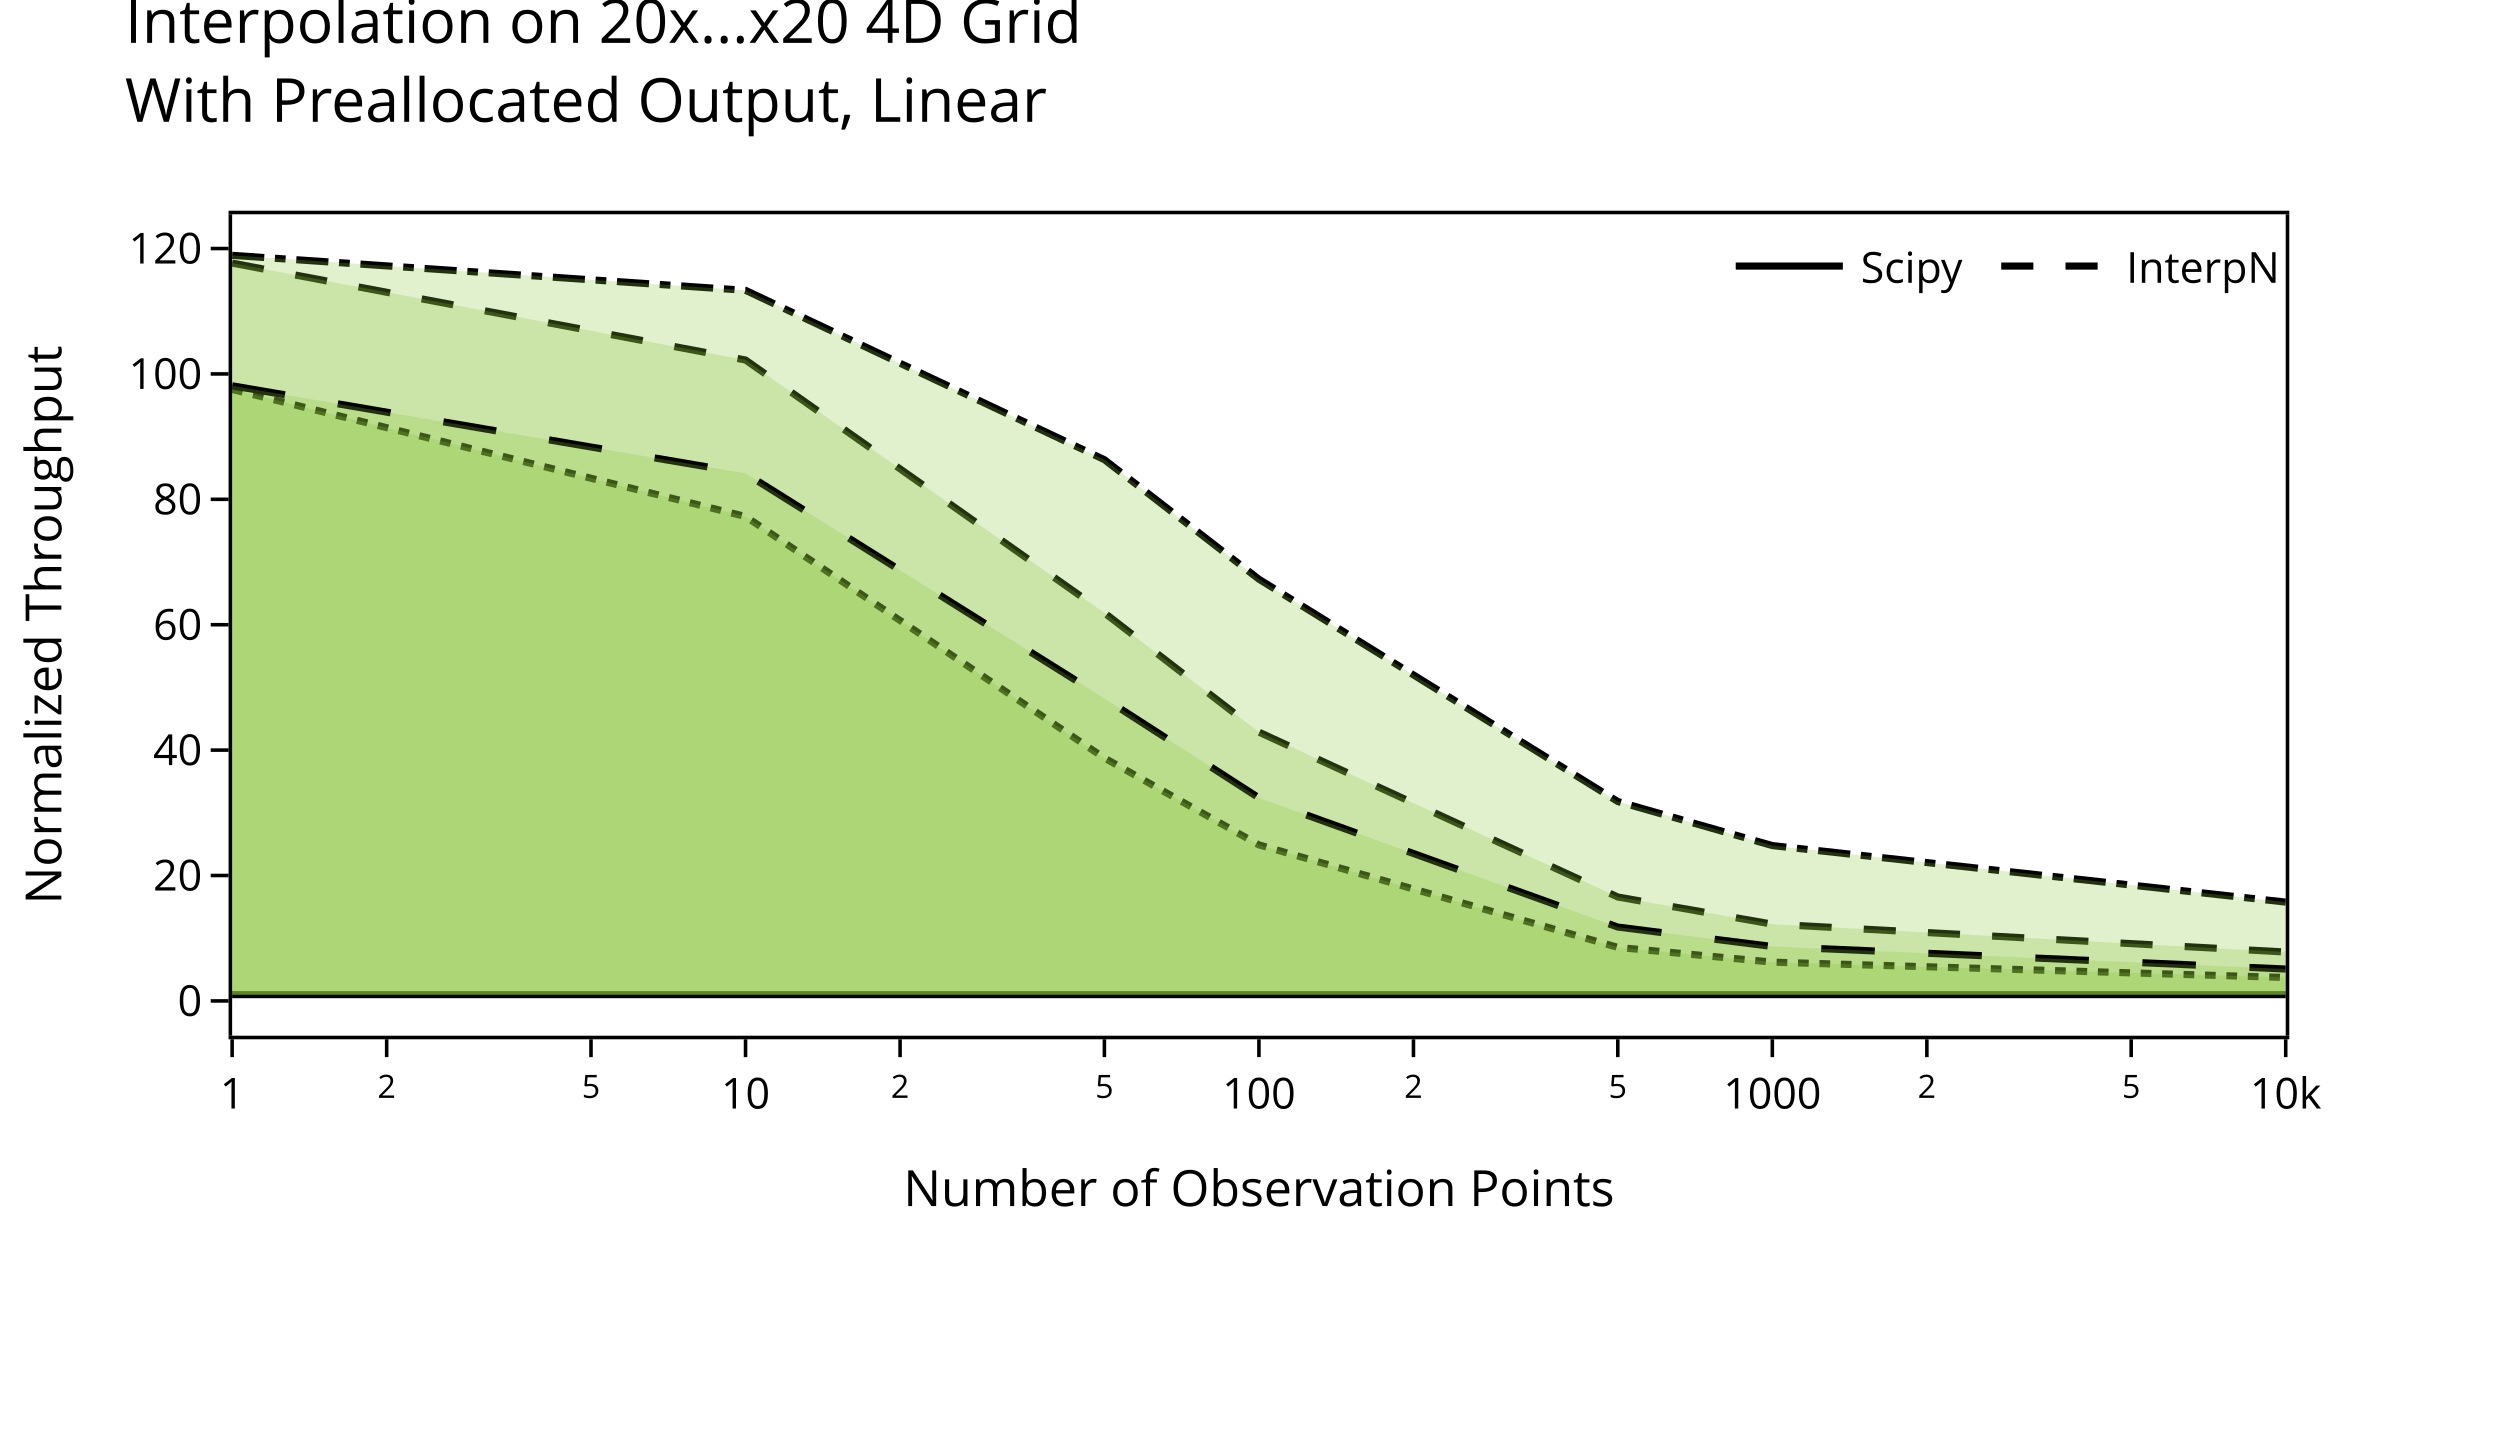
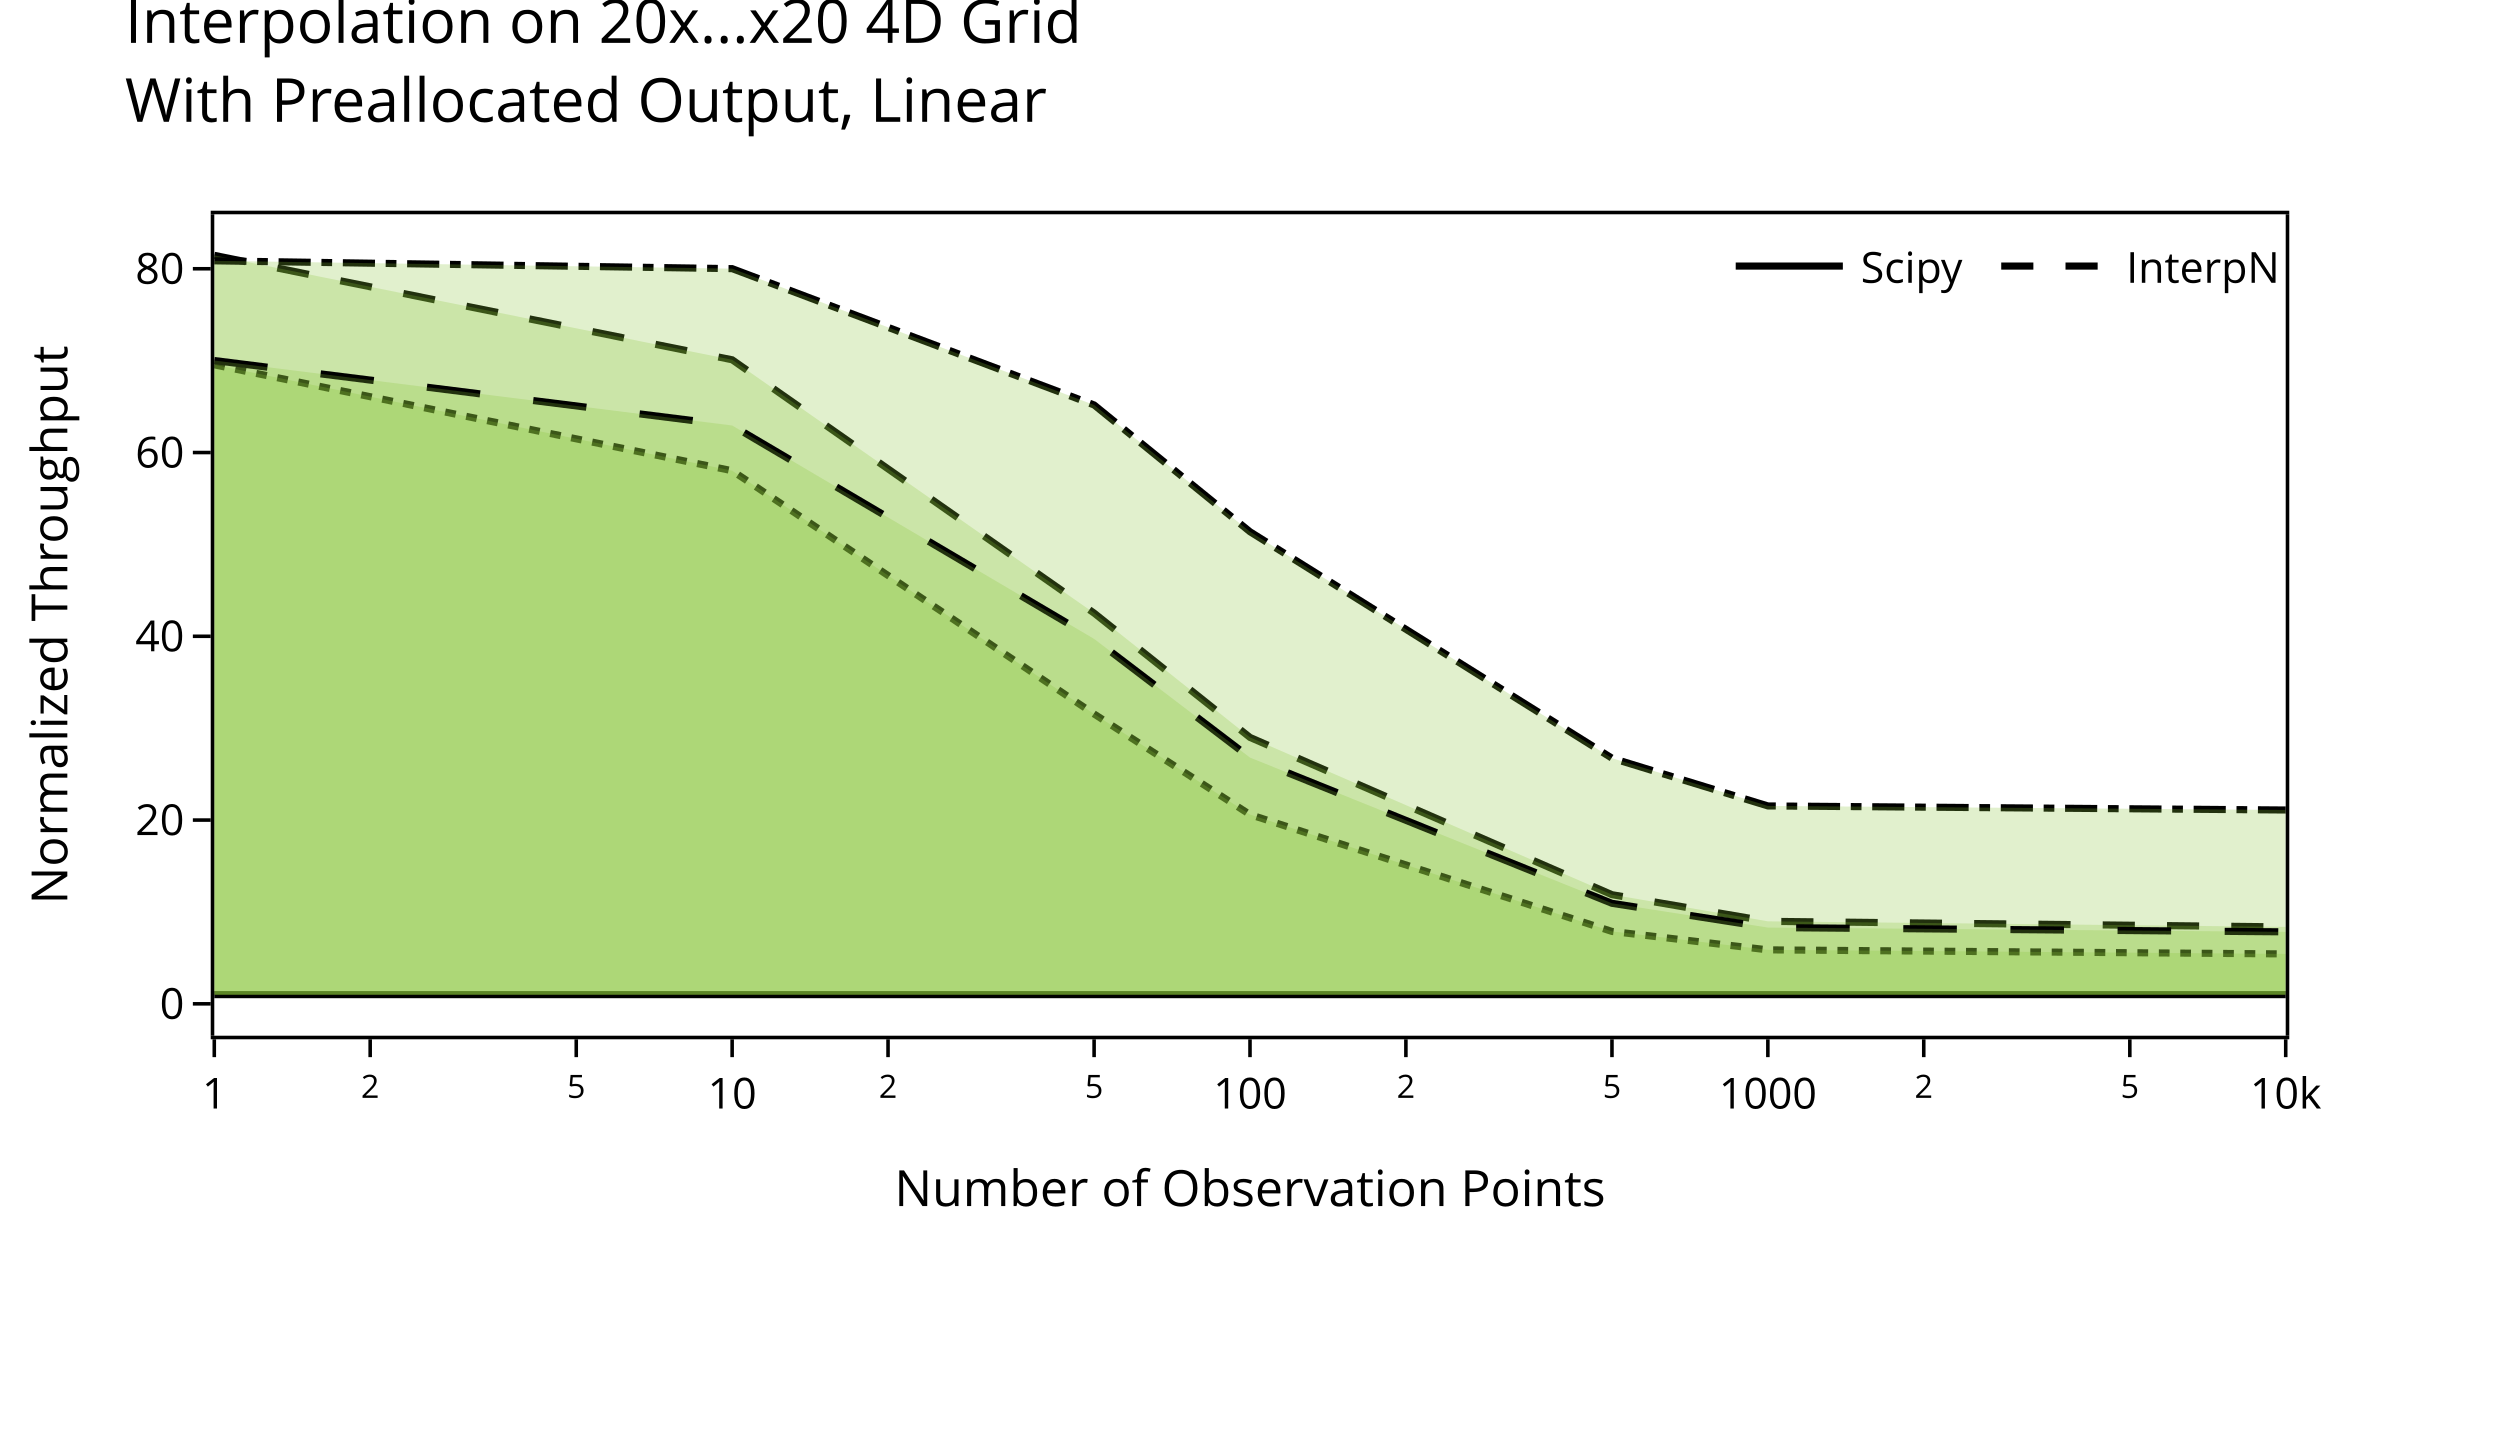
<svg xmlns="http://www.w3.org/2000/svg" class="main-svg" width="700" height="400" style="" viewBox="0 0 700 400">
  <rect x="0" y="0" width="700" height="400" style="fill: rgb(0, 0, 0); fill-opacity: 0;" />
-   <defs id="defs-97a264">
+   <defs id="defs-0ad54a">
    <g class="clips">
-       <clipPath id="clip97a264xyplot" class="plotclip">
-         <rect width="575" height="230" />
+       <clipPath id="clip0ad54axyplot" class="plotclip">
+         <rect width="580" height="230" />
      </clipPath>
-       <clipPath class="axesclip" id="clip97a264x">
-         <rect x="65" y="0" width="575" height="400" />
+       <clipPath class="axesclip" id="clip0ad54ax">
+         <rect x="60" y="0" width="580" height="400" />
      </clipPath>
-       <clipPath class="axesclip" id="clip97a264y">
+       <clipPath class="axesclip" id="clip0ad54ay">
        <rect x="0" y="60" width="700" height="230" />
      </clipPath>
-       <clipPath class="axesclip" id="clip97a264xy">
-         <rect x="65" y="60" width="575" height="230" />
+       <clipPath class="axesclip" id="clip0ad54axy">
+         <rect x="60" y="60" width="580" height="230" />
      </clipPath>
    </g>
    <g class="gradients" />
    <g class="patterns" />
  </defs>
  <g class="bglayer">
-     <rect class="bg" x="65" y="60" width="575" height="230" style="fill: rgb(0, 0, 0); fill-opacity: 0; stroke-width: 0;" />
+     <rect class="bg" x="60" y="60" width="580" height="230" style="fill: rgb(0, 0, 0); fill-opacity: 0; stroke-width: 0;" />
  </g>
  <g class="layer-below">
    <g class="imagelayer" />
    <g class="shapelayer" />
  </g>
  <g class="cartesianlayer">
    <g class="subplot xy">
      <g class="layer-subplot">
        <g class="shapelayer" />
        <g class="imagelayer" />
      </g>
      <g class="minor-gridlayer">
        <g class="x" />
        <g class="y" />
      </g>
      <g class="gridlayer">
        <g class="x" />
        <g class="y" />
      </g>
      <g class="zerolinelayer" />
      <g class="layer-between">
        <g class="shapelayer" />
        <g class="imagelayer" />
      </g>
      <path class="xlines-below" />
      <path class="ylines-below" />
      <g class="overlines-below" />
      <g class="xaxislayer-below" />
      <g class="yaxislayer-below" />
      <g class="overaxes-below" />
      <g class="overplot">
-         <g class="xy" transform="translate(65,60)" clip-path="url(#clip97a264xyplot)">
+         <g class="xy" transform="translate(60,60)" clip-path="url(#clip0ad54axyplot)">
          <g class="scatterlayer mlayer">
-             <g class="trace scatter tracecf3f0a" style="stroke-miterlimit: 2; opacity: 1;">
-               <g class="fills" />
-               <g class="errorbars" />
-               <g class="lines">
-                 <path class="js-line" d="M0,218.5L575,218.5" style="vector-effect: none; fill: none; stroke: rgb(0, 0, 0); stroke-opacity: 1; stroke-width: 2px; opacity: 1;" />
-               </g>
-               <g class="points" />
-               <g class="text" />
-             </g>
-             <g class="trace scatter tracee11a5b" style="stroke-miterlimit: 2; opacity: 1;">
-               <g class="fills" />
-               <g class="errorbars" />
-               <g class="lines">
-                 <path class="js-line" d="M0,13.67L143.75,40.8L244.23,111.6L287.5,145L387.98,191.16L431.25,198.76L575,206.57" style="vector-effect: none; fill: none; stroke: rgb(0, 0, 0); stroke-opacity: 1; stroke-dasharray: 9px, 9px; stroke-width: 2px; opacity: 1;" />
-               </g>
-               <g class="points" />
-               <g class="text" />
-             </g>
-             <g class="trace scatter trace7597ea" style="stroke-miterlimit: 2; opacity: 1;">
+             <g class="trace scatter traceb556b0" style="stroke-miterlimit: 2; opacity: 1;">
+               <g class="fills" />
+               <g class="errorbars" />
+               <g class="lines">
+                 <path class="js-line" d="M0,218.5L580,218.5" style="vector-effect: none; fill: none; stroke: rgb(0, 0, 0); stroke-opacity: 1; stroke-width: 2px; opacity: 1;" />
+               </g>
+               <g class="points" />
+               <g class="text" />
+             </g>
+             <g class="trace scatter trace766893" style="stroke-miterlimit: 2; opacity: 1;">
+               <g class="fills" />
+               <g class="errorbars" />
+               <g class="lines">
+                 <path class="js-line" d="M0,11.5L145,40.74L246.35,111.67L290,146.48L391.35,190.51L435,197.97L580,199.53" style="vector-effect: none; fill: none; stroke: rgb(0, 0, 0); stroke-opacity: 1; stroke-dasharray: 9px, 9px; stroke-width: 2px; opacity: 1;" />
+               </g>
+               <g class="points" />
+               <g class="text" />
+             </g>
+             <g class="trace scatter trace0838ac" style="stroke-miterlimit: 2; opacity: 1;">
              <g class="fills">
                <g>
-                   <path class="js-fill" d="M0,13.67L143.75,40.8L244.23,111.6L287.5,145L387.98,191.16L431.25,198.76L575,206.57L575,218.5L431.25,218.5L0,218.5Z" style="fill: rgb(139, 196, 59); fill-opacity: 0.25; stroke-width: 0;" />
+                   <path class="js-fill" d="M0,11.5L145,40.74L246.35,111.67L290,146.48L391.35,190.51L435,197.97L580,199.53L580,218.5L435,218.5L0,218.5Z" style="fill: rgb(139, 196, 59); fill-opacity: 0.25; stroke-width: 0;" />
                </g>
              </g>
              <g class="errorbars" />
              <g class="lines">
-                 <path class="js-line" d="M0,13.67L143.75,40.8L244.23,111.6L287.5,145L387.98,191.16L431.25,198.76L575,206.57L575,218.5L431.25,218.5L0,218.5" style="vector-effect: none; fill: none; stroke: rgb(0, 204, 150); stroke-opacity: 1; stroke-width: 0px; opacity: 1;" />
-               </g>
-               <g class="points" />
-               <g class="text" />
-             </g>
-             <g class="trace scatter trace10a3a9" style="stroke-miterlimit: 2; opacity: 1;">
-               <g class="fills" />
-               <g class="errorbars" />
-               <g class="lines">
-                 <path class="js-line" d="M0,49.04L143.75,84.62L244.23,152.24L287.5,176.57L387.98,205.26L431.25,209.4L575,213.7" style="vector-effect: none; fill: none; stroke: rgb(0, 0, 0); stroke-opacity: 1; stroke-dasharray: 3px, 3px; stroke-width: 2px; opacity: 1;" />
-               </g>
-               <g class="points" />
-               <g class="text" />
-             </g>
-             <g class="trace scatter trace38a19e" style="stroke-miterlimit: 2; opacity: 1;">
+                 <path class="js-line" d="M0,11.5L145,40.74L246.35,111.67L290,146.48L391.35,190.51L435,197.97L580,199.53L580,218.5L435,218.5L0,218.5" style="vector-effect: none; fill: none; stroke: rgb(0, 204, 150); stroke-opacity: 1; stroke-width: 0px; opacity: 1;" />
+               </g>
+               <g class="points" />
+               <g class="text" />
+             </g>
+             <g class="trace scatter trace4f460a" style="stroke-miterlimit: 2; opacity: 1;">
+               <g class="fills" />
+               <g class="errorbars" />
+               <g class="lines">
+                 <path class="js-line" d="M0,42.15L145,71.8L246.35,139.92L290,168.09L391.35,200.8L435,205.96L580,207.1" style="vector-effect: none; fill: none; stroke: rgb(0, 0, 0); stroke-opacity: 1; stroke-dasharray: 3px, 3px; stroke-width: 2px; opacity: 1;" />
+               </g>
+               <g class="points" />
+               <g class="text" />
+             </g>
+             <g class="trace scatter tracedf3b9d" style="stroke-miterlimit: 2; opacity: 1;">
              <g class="fills">
                <g>
-                   <path class="js-fill" d="M0,49.04L143.75,84.62L244.23,152.24L287.5,176.57L387.98,205.26L431.25,209.4L575,213.7L575,218.5L431.25,218.5L0,218.5Z" style="fill: rgb(139, 196, 59); fill-opacity: 0.25; stroke-width: 0;" />
+                   <path class="js-fill" d="M0,42.15L145,71.8L246.35,139.92L290,168.09L391.35,200.8L435,205.96L580,207.1L580,218.5L435,218.5L0,218.5Z" style="fill: rgb(139, 196, 59); fill-opacity: 0.25; stroke-width: 0;" />
                </g>
              </g>
              <g class="errorbars" />
              <g class="lines">
-                 <path class="js-line" d="M0,49.04L143.75,84.62L244.23,152.24L287.5,176.57L387.98,205.26L431.25,209.4L575,213.7L575,218.5L431.25,218.5L0,218.5" style="vector-effect: none; fill: none; stroke: rgb(255, 161, 90); stroke-opacity: 1; stroke-width: 0px; opacity: 1;" />
-               </g>
-               <g class="points" />
-               <g class="text" />
-             </g>
-             <g class="trace scatter traceb1a1ba" style="stroke-miterlimit: 2; opacity: 1;">
-               <g class="fills" />
-               <g class="errorbars" />
-               <g class="lines">
-                 <path class="js-line" d="M0,11.5L143.75,21.29L244.23,68.71L287.5,102.18L387.98,164.42L431.25,176.76L575,192.59" style="vector-effect: none; fill: none; stroke: rgb(0, 0, 0); stroke-opacity: 1; stroke-dasharray: 9px, 3px, 3px, 3px; stroke-width: 2px; opacity: 1;" />
-               </g>
-               <g class="points" />
-               <g class="text" />
-             </g>
-             <g class="trace scatter trace8bfd87" style="stroke-miterlimit: 2; opacity: 1;">
+                 <path class="js-line" d="M0,42.15L145,71.8L246.35,139.92L290,168.09L391.35,200.8L435,205.96L580,207.1L580,218.5L435,218.5L0,218.5" style="vector-effect: none; fill: none; stroke: rgb(255, 161, 90); stroke-opacity: 1; stroke-width: 0px; opacity: 1;" />
+               </g>
+               <g class="points" />
+               <g class="text" />
+             </g>
+             <g class="trace scatter trace78c670" style="stroke-miterlimit: 2; opacity: 1;">
+               <g class="fills" />
+               <g class="errorbars" />
+               <g class="lines">
+                 <path class="js-line" d="M0,13.03L145,15.22L246.35,53.39L290,88.89L391.35,152.29L435,165.66L580,166.8" style="vector-effect: none; fill: none; stroke: rgb(0, 0, 0); stroke-opacity: 1; stroke-dasharray: 9px, 3px, 3px, 3px; stroke-width: 2px; opacity: 1;" />
+               </g>
+               <g class="points" />
+               <g class="text" />
+             </g>
+             <g class="trace scatter tracea3c575" style="stroke-miterlimit: 2; opacity: 1;">
              <g class="fills">
                <g>
-                   <path class="js-fill" d="M0,11.5L143.75,21.29L244.23,68.71L287.5,102.18L387.98,164.42L431.25,176.76L575,192.59L575,218.5L431.25,218.5L0,218.5Z" style="fill: rgb(139, 196, 59); fill-opacity: 0.25; stroke-width: 0;" />
+                   <path class="js-fill" d="M0,13.03L145,15.22L246.35,53.39L290,88.89L391.35,152.29L435,165.66L580,166.8L580,218.5L435,218.5L0,218.5Z" style="fill: rgb(139, 196, 59); fill-opacity: 0.25; stroke-width: 0;" />
                </g>
              </g>
              <g class="errorbars" />
              <g class="lines">
-                 <path class="js-line" d="M0,11.5L143.75,21.29L244.23,68.71L287.5,102.18L387.98,164.42L431.25,176.76L575,192.59L575,218.5L431.25,218.5L0,218.5" style="vector-effect: none; fill: none; stroke: rgb(255, 102, 146); stroke-opacity: 1; stroke-width: 0px; opacity: 1;" />
-               </g>
-               <g class="points" />
-               <g class="text" />
-             </g>
-             <g class="trace scatter tracebc4233" style="stroke-miterlimit: 2; opacity: 1;">
-               <g class="fills" />
-               <g class="errorbars" />
-               <g class="lines">
-                 <path class="js-line" d="M0,48.02L143.75,72.56L244.23,135.54L287.5,163.41L387.98,199.58L431.25,205.02L575,211.33" style="vector-effect: none; fill: none; stroke: rgb(0, 0, 0); stroke-opacity: 1; stroke-dasharray: 15px, 15px; stroke-width: 2px; opacity: 1;" />
-               </g>
-               <g class="points" />
-               <g class="text" />
-             </g>
-             <g class="trace scatter tracef66960" style="stroke-miterlimit: 2; opacity: 1;">
+                 <path class="js-line" d="M0,13.03L145,15.22L246.35,53.39L290,88.89L391.35,152.29L435,165.66L580,166.8L580,218.5L435,218.5L0,218.5" style="vector-effect: none; fill: none; stroke: rgb(255, 102, 146); stroke-opacity: 1; stroke-width: 0px; opacity: 1;" />
+               </g>
+               <g class="points" />
+               <g class="text" />
+             </g>
+             <g class="trace scatter tracea93200" style="stroke-miterlimit: 2; opacity: 1;">
+               <g class="fills" />
+               <g class="errorbars" />
+               <g class="lines">
+                 <path class="js-line" d="M0,40.95L145,59.14L246.35,118.9L290,152.13L391.35,192.93L435,199.72L580,200.92" style="vector-effect: none; fill: none; stroke: rgb(0, 0, 0); stroke-opacity: 1; stroke-dasharray: 15px, 15px; stroke-width: 2px; opacity: 1;" />
+               </g>
+               <g class="points" />
+               <g class="text" />
+             </g>
+             <g class="trace scatter trace91fc48" style="stroke-miterlimit: 2; opacity: 1;">
              <g class="fills">
                <g>
-                   <path class="js-fill" d="M0,48.02L143.75,72.56L244.23,135.54L287.5,163.41L387.98,199.58L431.25,205.02L575,211.33L575,218.5L431.25,218.5L0,218.5Z" style="fill: rgb(139, 196, 59); fill-opacity: 0.25; stroke-width: 0;" />
+                   <path class="js-fill" d="M0,40.95L145,59.14L246.35,118.9L290,152.13L391.35,192.93L435,199.72L580,200.92L580,218.5L435,218.5L0,218.5Z" style="fill: rgb(139, 196, 59); fill-opacity: 0.25; stroke-width: 0;" />
                </g>
              </g>
              <g class="errorbars" />
              <g class="lines">
-                 <path class="js-line" d="M0,48.02L143.75,72.56L244.23,135.54L287.5,163.41L387.98,199.58L431.25,205.02L575,211.33L575,218.5L431.25,218.5L0,218.5" style="vector-effect: none; fill: none; stroke: rgb(255, 151, 255); stroke-opacity: 1; stroke-width: 0px; opacity: 1;" />
+                 <path class="js-line" d="M0,40.95L145,59.14L246.35,118.9L290,152.13L391.35,192.93L435,199.72L580,200.92L580,218.5L435,218.5L0,218.5" style="vector-effect: none; fill: none; stroke: rgb(255, 151, 255); stroke-opacity: 1; stroke-width: 0px; opacity: 1;" />
              </g>
              <g class="points" />
              <g class="text" />
            </g>
          </g>
        </g>
      </g>
-       <path class="xlines-above crisp" d="M64,290.5H641M64,59.5H641" style="fill: none; stroke-width: 1px; stroke: rgb(0, 0, 0); stroke-opacity: 1;" />
-       <path class="ylines-above crisp" d="M64.5,60V290M640.5,60V290" style="fill: none; stroke-width: 1px; stroke: rgb(0, 0, 0); stroke-opacity: 1;" />
+       <path class="xlines-above crisp" d="M59,290.5H641M59,59.5H641" style="fill: none; stroke-width: 1px; stroke: rgb(0, 0, 0); stroke-opacity: 1;" />
+       <path class="ylines-above crisp" d="M59.5,60V290M640.5,60V290" style="fill: none; stroke-width: 1px; stroke: rgb(0, 0, 0); stroke-opacity: 1;" />
      <g class="overlines-above" />
      <g class="xaxislayer-above">
-         <path class="xtick ticks crisp" d="M0,291v5" transform="translate(65,0)" style="stroke: rgb(0, 0, 0); stroke-opacity: 1; stroke-width: 1px;" />
-         <path class="xtick ticks crisp" d="M0,291v5" transform="translate(108.27,0)" style="stroke: rgb(0, 0, 0); stroke-opacity: 1; stroke-width: 1px;" />
-         <path class="xtick ticks crisp" d="M0,291v5" transform="translate(165.48,0)" style="stroke: rgb(0, 0, 0); stroke-opacity: 1; stroke-width: 1px;" />
-         <path class="xtick ticks crisp" d="M0,291v5" transform="translate(208.75,0)" style="stroke: rgb(0, 0, 0); stroke-opacity: 1; stroke-width: 1px;" />
-         <path class="xtick ticks crisp" d="M0,291v5" transform="translate(252.02,0)" style="stroke: rgb(0, 0, 0); stroke-opacity: 1; stroke-width: 1px;" />
-         <path class="xtick ticks crisp" d="M0,291v5" transform="translate(309.23,0)" style="stroke: rgb(0, 0, 0); stroke-opacity: 1; stroke-width: 1px;" />
-         <path class="xtick ticks crisp" d="M0,291v5" transform="translate(352.5,0)" style="stroke: rgb(0, 0, 0); stroke-opacity: 1; stroke-width: 1px;" />
-         <path class="xtick ticks crisp" d="M0,291v5" transform="translate(395.77,0)" style="stroke: rgb(0, 0, 0); stroke-opacity: 1; stroke-width: 1px;" />
-         <path class="xtick ticks crisp" d="M0,291v5" transform="translate(452.98,0)" style="stroke: rgb(0, 0, 0); stroke-opacity: 1; stroke-width: 1px;" />
-         <path class="xtick ticks crisp" d="M0,291v5" transform="translate(496.25,0)" style="stroke: rgb(0, 0, 0); stroke-opacity: 1; stroke-width: 1px;" />
-         <path class="xtick ticks crisp" d="M0,291v5" transform="translate(539.52,0)" style="stroke: rgb(0, 0, 0); stroke-opacity: 1; stroke-width: 1px;" />
-         <path class="xtick ticks crisp" d="M0,291v5" transform="translate(596.73,0)" style="stroke: rgb(0, 0, 0); stroke-opacity: 1; stroke-width: 1px;" />
+         <path class="xtick ticks crisp" d="M0,291v5" transform="translate(60,0)" style="stroke: rgb(0, 0, 0); stroke-opacity: 1; stroke-width: 1px;" />
+         <path class="xtick ticks crisp" d="M0,291v5" transform="translate(103.65,0)" style="stroke: rgb(0, 0, 0); stroke-opacity: 1; stroke-width: 1px;" />
+         <path class="xtick ticks crisp" d="M0,291v5" transform="translate(161.35,0)" style="stroke: rgb(0, 0, 0); stroke-opacity: 1; stroke-width: 1px;" />
+         <path class="xtick ticks crisp" d="M0,291v5" transform="translate(205,0)" style="stroke: rgb(0, 0, 0); stroke-opacity: 1; stroke-width: 1px;" />
+         <path class="xtick ticks crisp" d="M0,291v5" transform="translate(248.65,0)" style="stroke: rgb(0, 0, 0); stroke-opacity: 1; stroke-width: 1px;" />
+         <path class="xtick ticks crisp" d="M0,291v5" transform="translate(306.35,0)" style="stroke: rgb(0, 0, 0); stroke-opacity: 1; stroke-width: 1px;" />
+         <path class="xtick ticks crisp" d="M0,291v5" transform="translate(350,0)" style="stroke: rgb(0, 0, 0); stroke-opacity: 1; stroke-width: 1px;" />
+         <path class="xtick ticks crisp" d="M0,291v5" transform="translate(393.65,0)" style="stroke: rgb(0, 0, 0); stroke-opacity: 1; stroke-width: 1px;" />
+         <path class="xtick ticks crisp" d="M0,291v5" transform="translate(451.35,0)" style="stroke: rgb(0, 0, 0); stroke-opacity: 1; stroke-width: 1px;" />
+         <path class="xtick ticks crisp" d="M0,291v5" transform="translate(495,0)" style="stroke: rgb(0, 0, 0); stroke-opacity: 1; stroke-width: 1px;" />
+         <path class="xtick ticks crisp" d="M0,291v5" transform="translate(538.65,0)" style="stroke: rgb(0, 0, 0); stroke-opacity: 1; stroke-width: 1px;" />
+         <path class="xtick ticks crisp" d="M0,291v5" transform="translate(596.35,0)" style="stroke: rgb(0, 0, 0); stroke-opacity: 1; stroke-width: 1px;" />
        <path class="xtick ticks crisp" d="M0,291v5" transform="translate(640,0)" style="stroke: rgb(0, 0, 0); stroke-opacity: 1; stroke-width: 1px;" />
        <g class="xtick">
-           <text text-anchor="middle" x="0" y="310.4" transform="translate(65,0)" style="font-family: 'Open Sans', verdana, arial, sans-serif; font-size: 12px; fill: rgb(0, 0, 0); fill-opacity: 1; white-space: pre; opacity: 1;">1</text>
-         </g>
-         <g class="xtick">
-           <text text-anchor="middle" x="0" y="307.4" style="font-family: 'Open Sans', verdana, arial, sans-serif; font-size: 9px; fill: rgb(0, 0, 0); fill-opacity: 1; white-space: pre; opacity: 1;" transform="translate(108.27,0)">2</text>
-         </g>
-         <g class="xtick">
-           <text text-anchor="middle" x="0" y="307.4" style="font-family: 'Open Sans', verdana, arial, sans-serif; font-size: 9px; fill: rgb(0, 0, 0); fill-opacity: 1; white-space: pre; opacity: 1;" transform="translate(165.48,0)">5</text>
-         </g>
-         <g class="xtick">
-           <text text-anchor="middle" x="0" y="310.4" style="font-family: 'Open Sans', verdana, arial, sans-serif; font-size: 12px; fill: rgb(0, 0, 0); fill-opacity: 1; white-space: pre; opacity: 1;" transform="translate(208.75,0)">10</text>
-         </g>
-         <g class="xtick">
-           <text text-anchor="middle" x="0" y="307.4" style="font-family: 'Open Sans', verdana, arial, sans-serif; font-size: 9px; fill: rgb(0, 0, 0); fill-opacity: 1; white-space: pre; opacity: 1;" transform="translate(252.02,0)">2</text>
-         </g>
-         <g class="xtick">
-           <text text-anchor="middle" x="0" y="307.4" style="font-family: 'Open Sans', verdana, arial, sans-serif; font-size: 9px; fill: rgb(0, 0, 0); fill-opacity: 1; white-space: pre; opacity: 1;" transform="translate(309.23,0)">5</text>
-         </g>
-         <g class="xtick">
-           <text text-anchor="middle" x="0" y="310.4" style="font-family: 'Open Sans', verdana, arial, sans-serif; font-size: 12px; fill: rgb(0, 0, 0); fill-opacity: 1; white-space: pre; opacity: 1;" transform="translate(352.5,0)">100</text>
-         </g>
-         <g class="xtick">
-           <text text-anchor="middle" x="0" y="307.4" style="font-family: 'Open Sans', verdana, arial, sans-serif; font-size: 9px; fill: rgb(0, 0, 0); fill-opacity: 1; white-space: pre; opacity: 1;" transform="translate(395.77,0)">2</text>
-         </g>
-         <g class="xtick">
-           <text text-anchor="middle" x="0" y="307.4" style="font-family: 'Open Sans', verdana, arial, sans-serif; font-size: 9px; fill: rgb(0, 0, 0); fill-opacity: 1; white-space: pre; opacity: 1;" transform="translate(452.98,0)">5</text>
-         </g>
-         <g class="xtick">
-           <text text-anchor="middle" x="0" y="310.4" style="font-family: 'Open Sans', verdana, arial, sans-serif; font-size: 12px; fill: rgb(0, 0, 0); fill-opacity: 1; white-space: pre; opacity: 1;" transform="translate(496.25,0)">1000</text>
-         </g>
-         <g class="xtick">
-           <text text-anchor="middle" x="0" y="307.4" style="font-family: 'Open Sans', verdana, arial, sans-serif; font-size: 9px; fill: rgb(0, 0, 0); fill-opacity: 1; white-space: pre; opacity: 1;" transform="translate(539.52,0)">2</text>
-         </g>
-         <g class="xtick">
-           <text text-anchor="middle" x="0" y="307.4" style="font-family: 'Open Sans', verdana, arial, sans-serif; font-size: 9px; fill: rgb(0, 0, 0); fill-opacity: 1; white-space: pre; opacity: 1;" transform="translate(596.73,0)">5</text>
+           <text text-anchor="middle" x="0" y="310.4" transform="translate(60,0)" style="font-family: 'Open Sans', verdana, arial, sans-serif; font-size: 12px; fill: rgb(0, 0, 0); fill-opacity: 1; white-space: pre; opacity: 1;">1</text>
+         </g>
+         <g class="xtick">
+           <text text-anchor="middle" x="0" y="307.4" style="font-family: 'Open Sans', verdana, arial, sans-serif; font-size: 9px; fill: rgb(0, 0, 0); fill-opacity: 1; white-space: pre; opacity: 1;" transform="translate(103.65,0)">2</text>
+         </g>
+         <g class="xtick">
+           <text text-anchor="middle" x="0" y="307.4" style="font-family: 'Open Sans', verdana, arial, sans-serif; font-size: 9px; fill: rgb(0, 0, 0); fill-opacity: 1; white-space: pre; opacity: 1;" transform="translate(161.35,0)">5</text>
+         </g>
+         <g class="xtick">
+           <text text-anchor="middle" x="0" y="310.4" style="font-family: 'Open Sans', verdana, arial, sans-serif; font-size: 12px; fill: rgb(0, 0, 0); fill-opacity: 1; white-space: pre; opacity: 1;" transform="translate(205,0)">10</text>
+         </g>
+         <g class="xtick">
+           <text text-anchor="middle" x="0" y="307.4" style="font-family: 'Open Sans', verdana, arial, sans-serif; font-size: 9px; fill: rgb(0, 0, 0); fill-opacity: 1; white-space: pre; opacity: 1;" transform="translate(248.65,0)">2</text>
+         </g>
+         <g class="xtick">
+           <text text-anchor="middle" x="0" y="307.4" style="font-family: 'Open Sans', verdana, arial, sans-serif; font-size: 9px; fill: rgb(0, 0, 0); fill-opacity: 1; white-space: pre; opacity: 1;" transform="translate(306.35,0)">5</text>
+         </g>
+         <g class="xtick">
+           <text text-anchor="middle" x="0" y="310.4" style="font-family: 'Open Sans', verdana, arial, sans-serif; font-size: 12px; fill: rgb(0, 0, 0); fill-opacity: 1; white-space: pre; opacity: 1;" transform="translate(350,0)">100</text>
+         </g>
+         <g class="xtick">
+           <text text-anchor="middle" x="0" y="307.4" style="font-family: 'Open Sans', verdana, arial, sans-serif; font-size: 9px; fill: rgb(0, 0, 0); fill-opacity: 1; white-space: pre; opacity: 1;" transform="translate(393.65,0)">2</text>
+         </g>
+         <g class="xtick">
+           <text text-anchor="middle" x="0" y="307.4" style="font-family: 'Open Sans', verdana, arial, sans-serif; font-size: 9px; fill: rgb(0, 0, 0); fill-opacity: 1; white-space: pre; opacity: 1;" transform="translate(451.35,0)">5</text>
+         </g>
+         <g class="xtick">
+           <text text-anchor="middle" x="0" y="310.4" style="font-family: 'Open Sans', verdana, arial, sans-serif; font-size: 12px; fill: rgb(0, 0, 0); fill-opacity: 1; white-space: pre; opacity: 1;" transform="translate(495,0)">1000</text>
+         </g>
+         <g class="xtick">
+           <text text-anchor="middle" x="0" y="307.4" style="font-family: 'Open Sans', verdana, arial, sans-serif; font-size: 9px; fill: rgb(0, 0, 0); fill-opacity: 1; white-space: pre; opacity: 1;" transform="translate(538.65,0)">2</text>
+         </g>
+         <g class="xtick">
+           <text text-anchor="middle" x="0" y="307.4" style="font-family: 'Open Sans', verdana, arial, sans-serif; font-size: 9px; fill: rgb(0, 0, 0); fill-opacity: 1; white-space: pre; opacity: 1;" transform="translate(596.35,0)">5</text>
        </g>
        <g class="xtick">
          <text text-anchor="middle" x="0" y="310.4" style="font-family: 'Open Sans', verdana, arial, sans-serif; font-size: 12px; fill: rgb(0, 0, 0); fill-opacity: 1; white-space: pre; opacity: 1;" transform="translate(640,0)">10k</text>
        </g>
      </g>
      <g class="yaxislayer-above">
-         <path class="ytick ticks crisp" d="M64,0h-5" transform="translate(0,280.26)" style="stroke: rgb(0, 0, 0); stroke-opacity: 1; stroke-width: 1px;" />
-         <path class="ytick ticks crisp" d="M64,0h-5" transform="translate(0,245.14)" style="stroke: rgb(0, 0, 0); stroke-opacity: 1; stroke-width: 1px;" />
-         <path class="ytick ticks crisp" d="M64,0h-5" transform="translate(0,210.03)" style="stroke: rgb(0, 0, 0); stroke-opacity: 1; stroke-width: 1px;" />
-         <path class="ytick ticks crisp" d="M64,0h-5" transform="translate(0,174.92)" style="stroke: rgb(0, 0, 0); stroke-opacity: 1; stroke-width: 1px;" />
-         <path class="ytick ticks crisp" d="M64,0h-5" transform="translate(0,139.81)" style="stroke: rgb(0, 0, 0); stroke-opacity: 1; stroke-width: 1px;" />
-         <path class="ytick ticks crisp" d="M64,0h-5" transform="translate(0,104.7)" style="stroke: rgb(0, 0, 0); stroke-opacity: 1; stroke-width: 1px;" />
-         <path class="ytick ticks crisp" d="M64,0h-5" transform="translate(0,69.59)" style="stroke: rgb(0, 0, 0); stroke-opacity: 1; stroke-width: 1px;" />
-         <g class="ytick">
-           <text text-anchor="end" x="56.6" y="4.2" transform="translate(0,280.26)" style="font-family: 'Open Sans', verdana, arial, sans-serif; font-size: 12px; fill: rgb(0, 0, 0); fill-opacity: 1; white-space: pre; opacity: 1;">0</text>
-         </g>
-         <g class="ytick">
-           <text text-anchor="end" x="56.6" y="4.2" style="font-family: 'Open Sans', verdana, arial, sans-serif; font-size: 12px; fill: rgb(0, 0, 0); fill-opacity: 1; white-space: pre; opacity: 1;" transform="translate(0,245.14)">20</text>
-         </g>
-         <g class="ytick">
-           <text text-anchor="end" x="56.6" y="4.2" style="font-family: 'Open Sans', verdana, arial, sans-serif; font-size: 12px; fill: rgb(0, 0, 0); fill-opacity: 1; white-space: pre; opacity: 1;" transform="translate(0,210.03)">40</text>
-         </g>
-         <g class="ytick">
-           <text text-anchor="end" x="56.6" y="4.2" style="font-family: 'Open Sans', verdana, arial, sans-serif; font-size: 12px; fill: rgb(0, 0, 0); fill-opacity: 1; white-space: pre; opacity: 1;" transform="translate(0,174.92)">60</text>
-         </g>
-         <g class="ytick">
-           <text text-anchor="end" x="56.6" y="4.2" style="font-family: 'Open Sans', verdana, arial, sans-serif; font-size: 12px; fill: rgb(0, 0, 0); fill-opacity: 1; white-space: pre; opacity: 1;" transform="translate(0,139.81)">80</text>
-         </g>
-         <g class="ytick">
-           <text text-anchor="end" x="56.6" y="4.2" style="font-family: 'Open Sans', verdana, arial, sans-serif; font-size: 12px; fill: rgb(0, 0, 0); fill-opacity: 1; white-space: pre; opacity: 1;" transform="translate(0,104.7)">100</text>
-         </g>
-         <g class="ytick">
-           <text text-anchor="end" x="56.6" y="4.2" style="font-family: 'Open Sans', verdana, arial, sans-serif; font-size: 12px; fill: rgb(0, 0, 0); fill-opacity: 1; white-space: pre; opacity: 1;" transform="translate(0,69.59)">120</text>
+         <path class="ytick ticks crisp" d="M59,0h-5" transform="translate(0,281.07)" style="stroke: rgb(0, 0, 0); stroke-opacity: 1; stroke-width: 1px;" />
+         <path class="ytick ticks crisp" d="M59,0h-5" transform="translate(0,229.62)" style="stroke: rgb(0, 0, 0); stroke-opacity: 1; stroke-width: 1px;" />
+         <path class="ytick ticks crisp" d="M59,0h-5" transform="translate(0,178.16)" style="stroke: rgb(0, 0, 0); stroke-opacity: 1; stroke-width: 1px;" />
+         <path class="ytick ticks crisp" d="M59,0h-5" transform="translate(0,126.71)" style="stroke: rgb(0, 0, 0); stroke-opacity: 1; stroke-width: 1px;" />
+         <path class="ytick ticks crisp" d="M59,0h-5" transform="translate(0,75.25)" style="stroke: rgb(0, 0, 0); stroke-opacity: 1; stroke-width: 1px;" />
+         <g class="ytick">
+           <text text-anchor="end" x="51.6" y="4.2" transform="translate(0,281.07)" style="font-family: 'Open Sans', verdana, arial, sans-serif; font-size: 12px; fill: rgb(0, 0, 0); fill-opacity: 1; white-space: pre; opacity: 1;">0</text>
+         </g>
+         <g class="ytick">
+           <text text-anchor="end" x="51.6" y="4.2" style="font-family: 'Open Sans', verdana, arial, sans-serif; font-size: 12px; fill: rgb(0, 0, 0); fill-opacity: 1; white-space: pre; opacity: 1;" transform="translate(0,229.62)">20</text>
+         </g>
+         <g class="ytick">
+           <text text-anchor="end" x="51.6" y="4.2" style="font-family: 'Open Sans', verdana, arial, sans-serif; font-size: 12px; fill: rgb(0, 0, 0); fill-opacity: 1; white-space: pre; opacity: 1;" transform="translate(0,178.16)">40</text>
+         </g>
+         <g class="ytick">
+           <text text-anchor="end" x="51.6" y="4.2" style="font-family: 'Open Sans', verdana, arial, sans-serif; font-size: 12px; fill: rgb(0, 0, 0); fill-opacity: 1; white-space: pre; opacity: 1;" transform="translate(0,126.71)">60</text>
+         </g>
+         <g class="ytick">
+           <text text-anchor="end" x="51.6" y="4.2" style="font-family: 'Open Sans', verdana, arial, sans-serif; font-size: 12px; fill: rgb(0, 0, 0); fill-opacity: 1; white-space: pre; opacity: 1;" transform="translate(0,75.25)">80</text>
        </g>
      </g>
      <g class="overaxes-above" />
    </g>
  </g>
  <g class="polarlayer" />
  <g class="smithlayer" />
  <g class="ternarylayer" />
  <g class="geolayer" />
  <g class="funnelarealayer" />
  <g class="pielayer" />
  <g class="iciclelayer" />
  <g class="treemaplayer" />
  <g class="sunburstlayer" />
  <g class="glimages" />
-   <defs id="topdefs-97a264">
+   <defs id="topdefs-0ad54a">
    <g class="clips" />
-     <clipPath id="legend97a264">
+     <clipPath id="legend0ad54a">
      <rect width="159" height="29" x="0" y="0" />
    </clipPath>
  </defs>
  <g class="layer-above">
    <g class="imagelayer" />
    <g class="shapelayer" />
  </g>
  <g class="infolayer">
    <g class="legend" pointer-events="all" transform="translate(481,60)">
-       <rect class="bg" shape-rendering="crispEdges" style="stroke: rgb(68, 68, 68); stroke-opacity: 1; fill: rgb(0, 0, 0); fill-opacity: 0; stroke-width: 0px;" width="159" height="29" x="0" y="0" />
-       <g class="scrollbox" transform="" clip-path="url(#legend97a264)">
+       <rect class="bg" shape-rendering="crispEdges" width="159" height="29" x="0" y="0" style="stroke: rgb(68, 68, 68); stroke-opacity: 1; fill: rgb(0, 0, 0); fill-opacity: 0; stroke-width: 0px;" />
+       <g class="scrollbox" transform="" clip-path="url(#legend0ad54a)">
        <g class="groups">
          <g class="traces" transform="translate(0,14.5)" style="opacity: 1;">
            <text class="legendtext" text-anchor="start" x="40" y="4.68" style="font-family: 'Open Sans', verdana, arial, sans-serif; font-size: 12px; fill: rgb(0, 0, 0); fill-opacity: 1; white-space: pre;">Scipy</text>
            <g class="layers" style="opacity: 1;">
              <g class="legendfill" />
              <g class="legendlines">
                <path class="js-line" d="M5,0h30" style="fill: none; stroke: rgb(0, 0, 0); stroke-opacity: 1; stroke-width: 2px;" />
              </g>
              <g class="legendsymbols">
                <g class="legendpoints" />
              </g>
            </g>
            <rect class="legendtoggle" x="0" y="-9.5" width="71.844" height="19" style="fill: rgb(0, 0, 0); fill-opacity: 0;" />
          </g>
          <g class="traces" transform="translate(74.34375,14.5)" style="opacity: 1;">
            <text class="legendtext" text-anchor="start" x="40" y="4.68" style="font-family: 'Open Sans', verdana, arial, sans-serif; font-size: 12px; fill: rgb(0, 0, 0); fill-opacity: 1; white-space: pre;">InterpN</text>
            <g class="layers" style="opacity: 1;">
              <g class="legendfill" />
              <g class="legendlines">
                <path class="js-line" d="M5,0h30" style="fill: none; stroke: rgb(0, 0, 0); stroke-opacity: 1; stroke-dasharray: 9px, 9px; stroke-width: 2px;" />
              </g>
              <g class="legendsymbols">
                <g class="legendpoints" />
              </g>
            </g>
            <rect class="legendtoggle" x="0" y="-9.5" width="81.859" height="19" style="fill: rgb(0, 0, 0); fill-opacity: 0;" />
          </g>
        </g>
      </g>
-       <rect class="scrollbar" rx="20" ry="3" width="0" height="0" style="fill: rgb(128, 139, 164); fill-opacity: 1;" x="0" y="0" />
+       <rect class="scrollbar" rx="20" ry="3" width="0" height="0" x="0" y="0" style="fill: rgb(128, 139, 164); fill-opacity: 1;" />
    </g>
    <g class="g-gtitle">
      <text class="gtitle" x="35" y="12" text-anchor="start" dy="0.7em" style="opacity: 1; font-family: 'Open Sans', verdana, arial, sans-serif; font-size: 17px; fill: rgb(0, 0, 0); fill-opacity: 1; white-space: pre;">
        <tspan class="line" dy="0em" x="35" y="12">Interpolation on 20x...x20 4D Grid</tspan>
        <tspan class="line" dy="1.3em" x="35" y="12">With Preallocated Output, Linear</tspan>
      </text>
    </g>
    <g class="g-xtitle">
-       <text class="xtitle" x="352.5" y="337.706" text-anchor="middle" style="opacity: 1; font-family: 'Open Sans', verdana, arial, sans-serif; font-size: 14px; fill: rgb(0, 0, 0); fill-opacity: 1; white-space: pre;">Number of Observation Points</text>
+       <text class="xtitle" x="350" y="337.706" text-anchor="middle" style="opacity: 1; font-family: 'Open Sans', verdana, arial, sans-serif; font-size: 14px; fill: rgb(0, 0, 0); fill-opacity: 1; white-space: pre;">Number of Observation Points</text>
    </g>
    <g class="g-ytitle">
-       <text class="ytitle" transform="rotate(-90,17.17813,175)" x="17.178" y="175" text-anchor="middle" style="opacity: 1; font-family: 'Open Sans', verdana, arial, sans-serif; font-size: 14px; fill: rgb(0, 0, 0); fill-opacity: 1; white-space: pre;">Normalized Throughput</text>
+       <text class="ytitle" transform="rotate(-90,18.85,175)" x="18.85" y="175" text-anchor="middle" style="opacity: 1; font-family: 'Open Sans', verdana, arial, sans-serif; font-size: 14px; fill: rgb(0, 0, 0); fill-opacity: 1; white-space: pre;">Normalized Throughput</text>
    </g>
  </g>
</svg>
